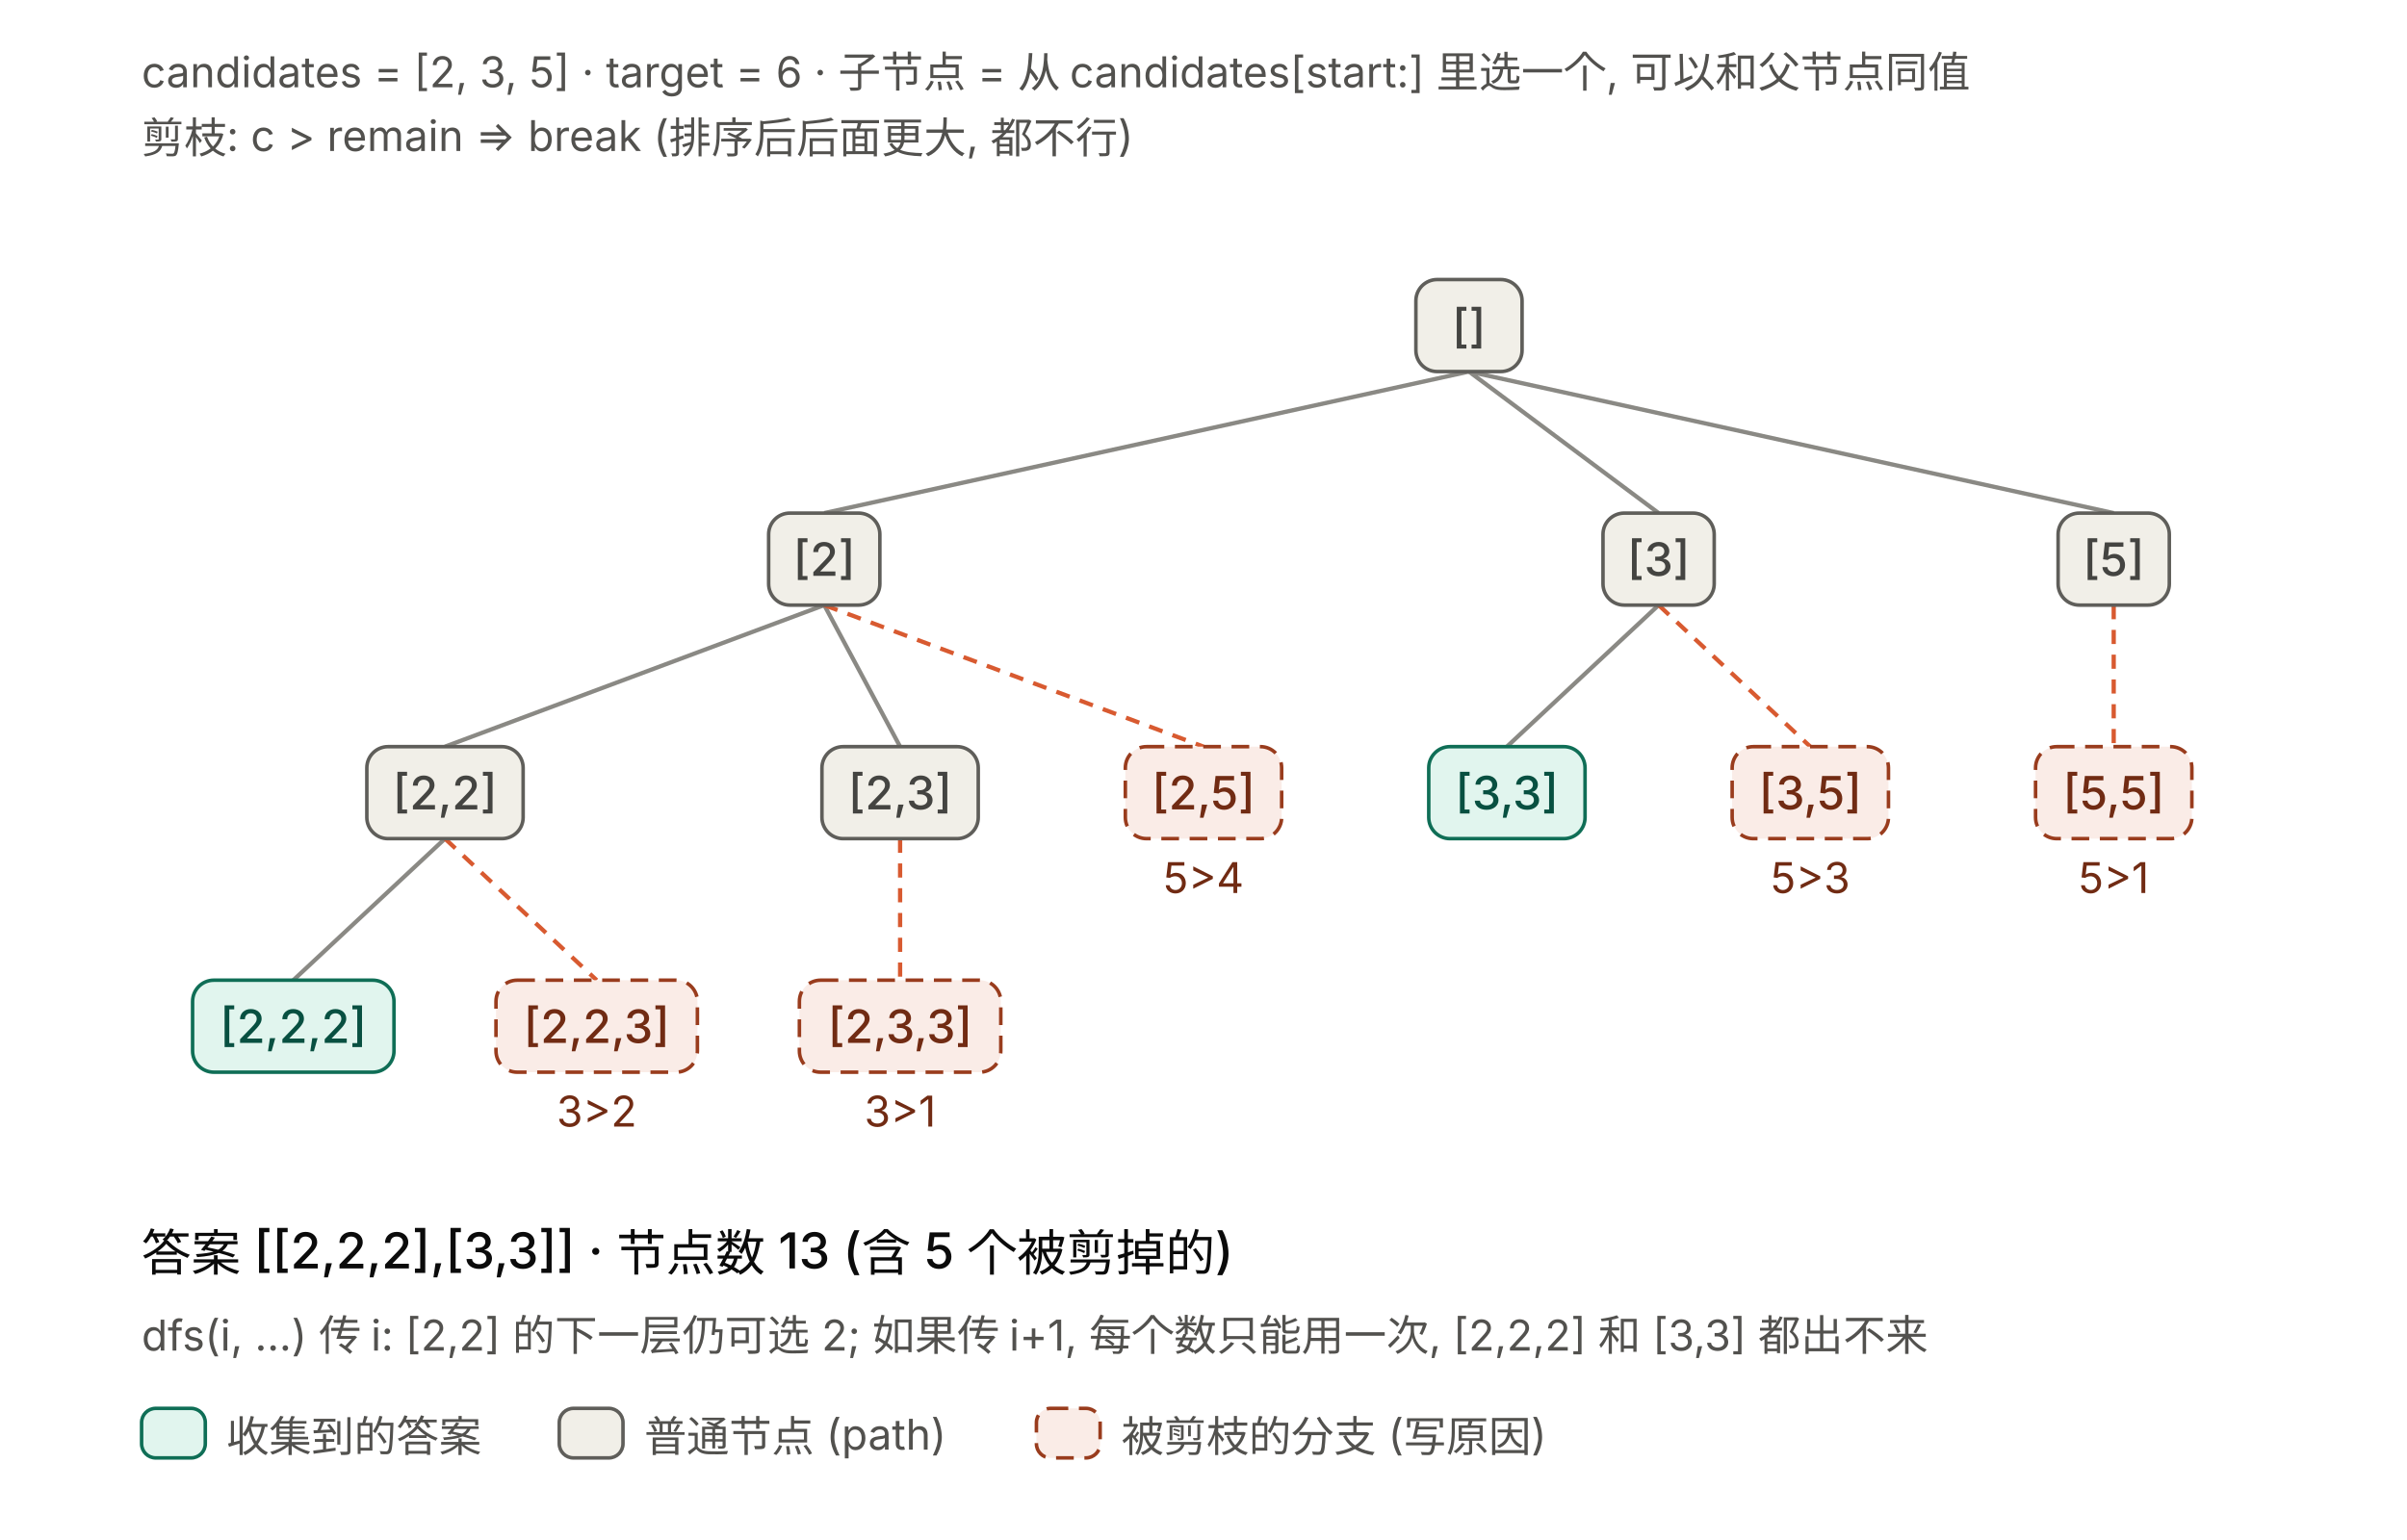
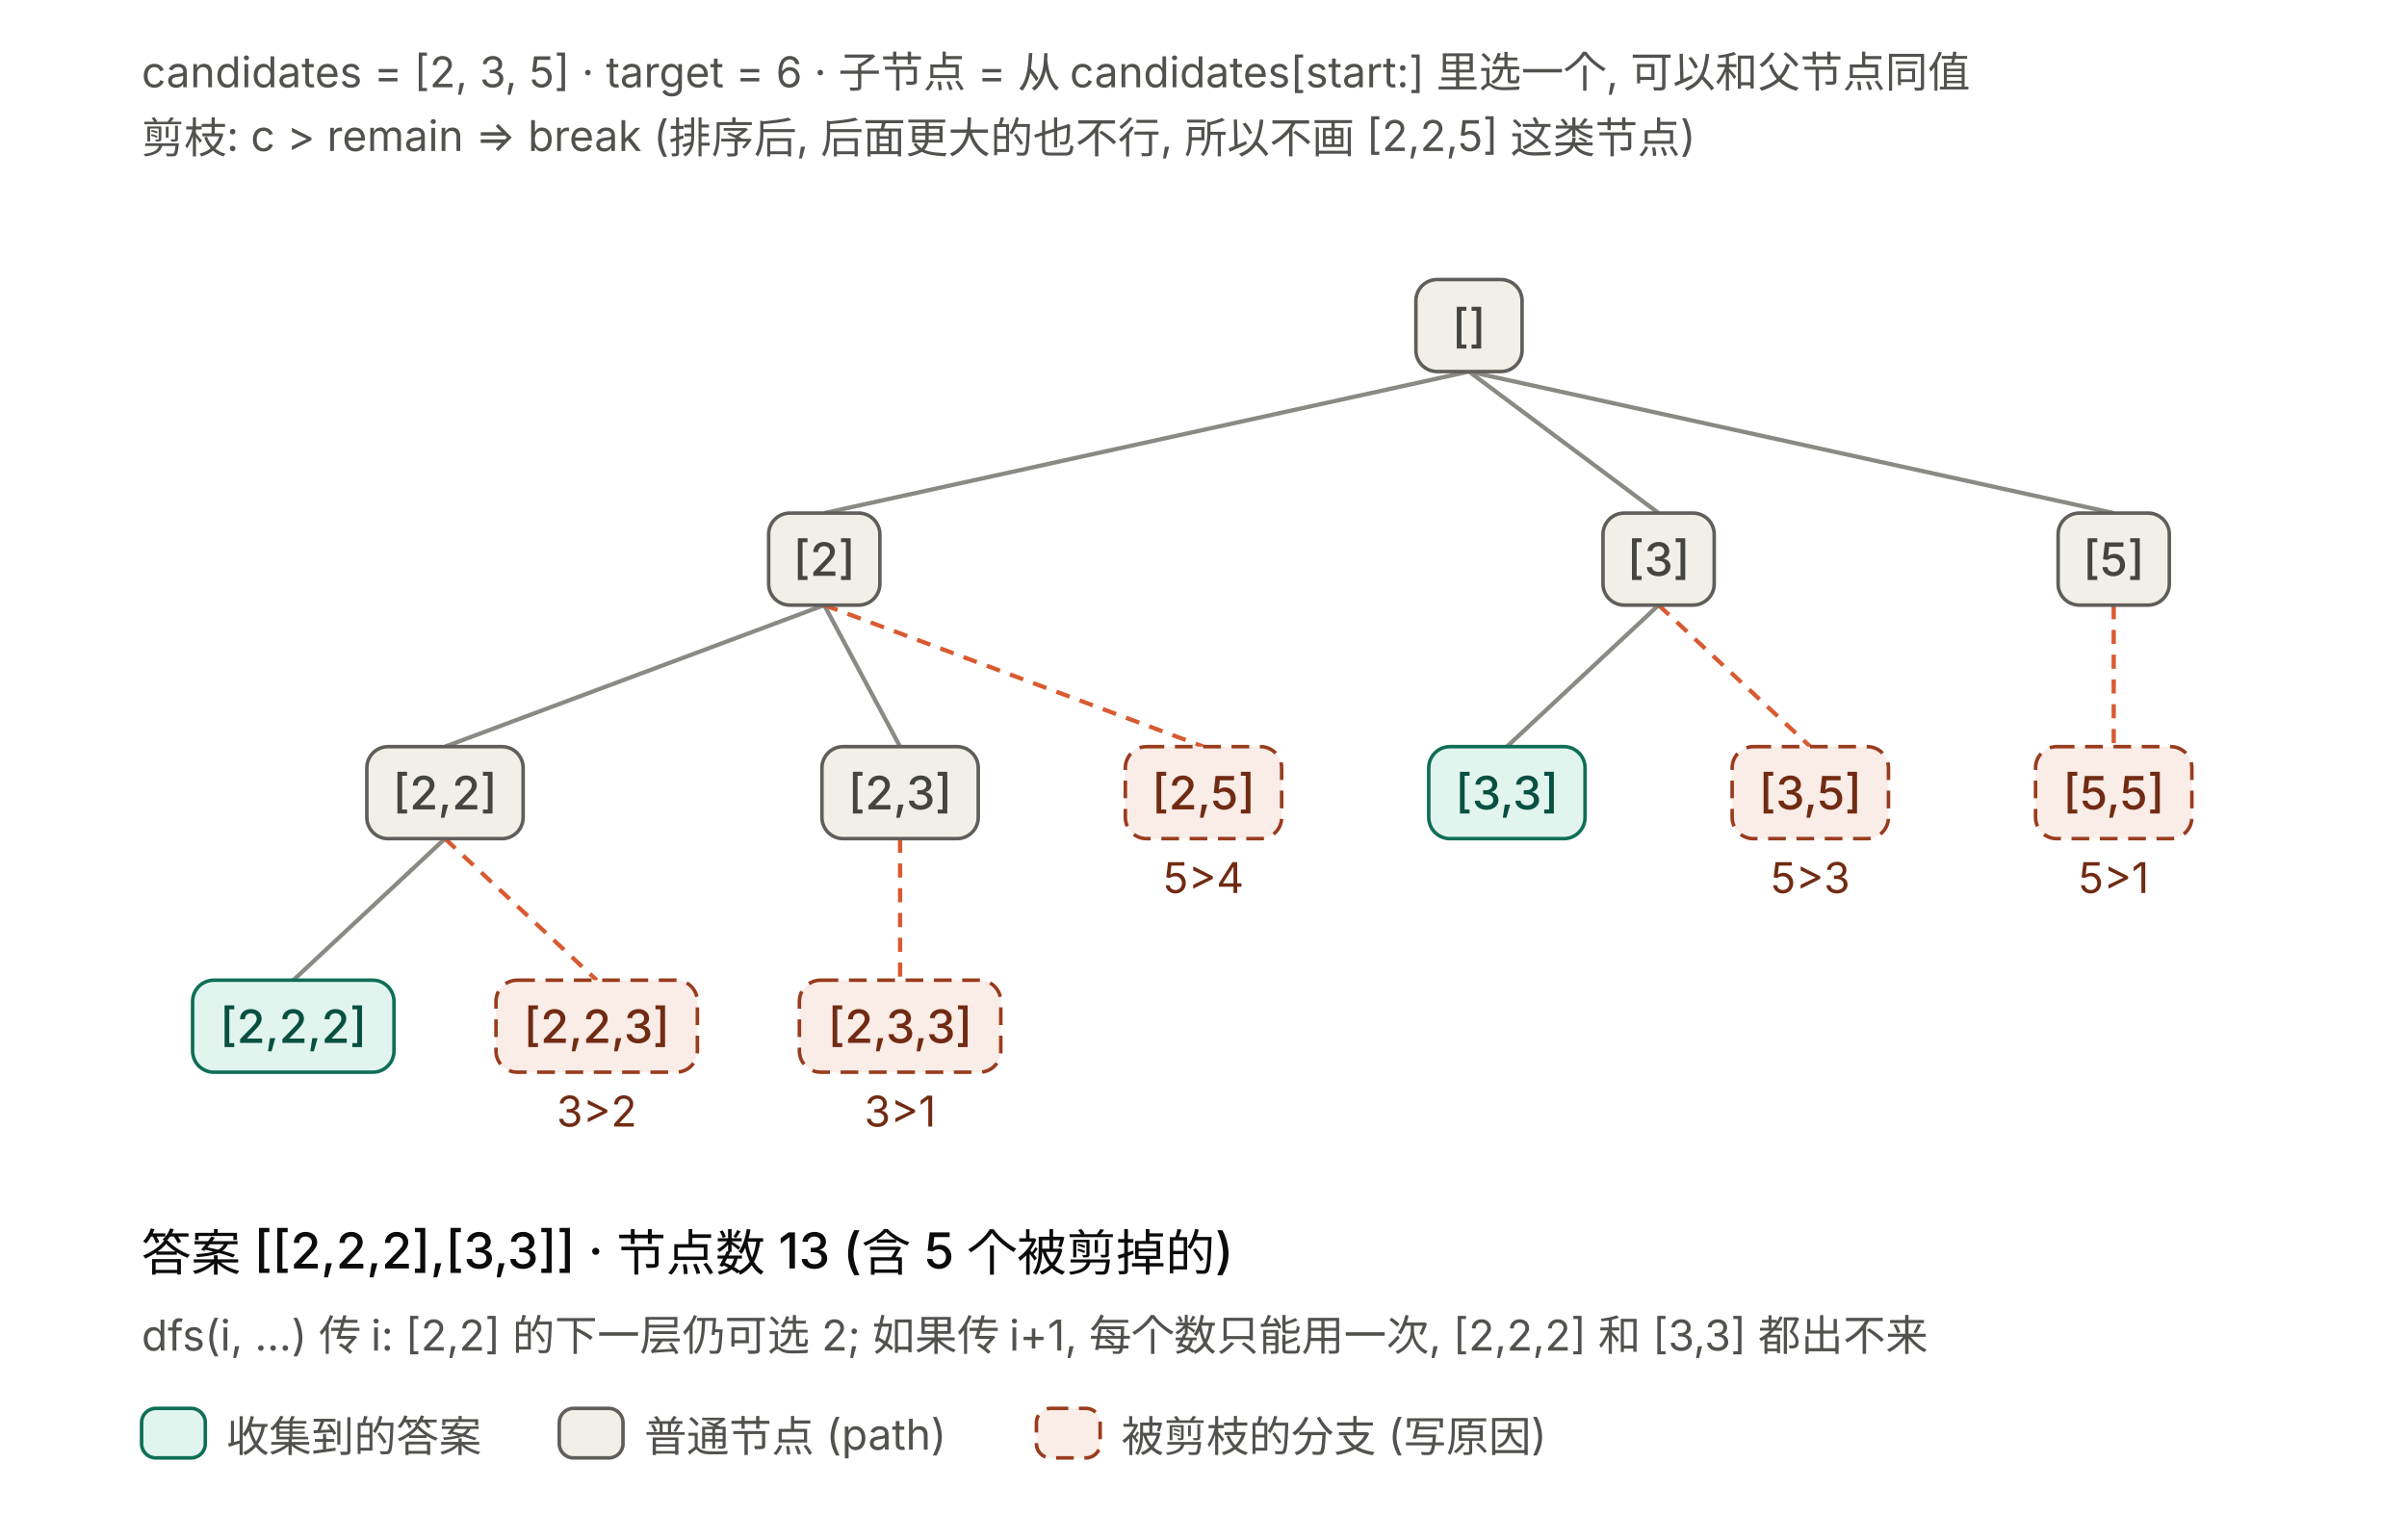
<svg xmlns="http://www.w3.org/2000/svg" width="100%" viewBox="0 0 680 435" role="img" font-family="ui-sans-serif, system-ui, -apple-system, &quot;PingFang SC&quot;, sans-serif">
  <defs>
    <marker id="arrow" viewBox="0 0 10 10" refX="8" refY="5" markerWidth="6" markerHeight="6" orient="auto-start-reverse">
      <path d="M2 1L8 5L2 9" fill="none" stroke="#52514E" stroke-width="1.5" stroke-linecap="round" stroke-linejoin="round" />
    </marker>
    <marker id="arrowG" viewBox="0 0 10 10" refX="8" refY="5" markerWidth="6" markerHeight="6" orient="auto-start-reverse">
      <path d="M2 1L8 5L2 9" fill="none" stroke="#0F6E56" stroke-width="1.5" stroke-linecap="round" stroke-linejoin="round" />
    </marker>
    <marker id="arrowR" viewBox="0 0 10 10" refX="8" refY="5" markerWidth="6" markerHeight="6" orient="auto-start-reverse">
      <path d="M2 1L8 5L2 9" fill="none" stroke="#D85A30" stroke-width="1.5" stroke-linecap="round" stroke-linejoin="round" />
    </marker>
  </defs>
  <text x="40" y="18" font-size="12" fill="#52514E" font-weight="400" text-anchor="start" dominant-baseline="central">candidates = [2, 3, 5] · target = 6 · 子节点 = 从 candidates[start:] 里选一个, 可以和父节点同值</text>
-   <text x="40" y="38" font-size="12" fill="#52514E" font-weight="400" text-anchor="start" dominant-baseline="central">剪枝: c &gt; remain =&gt; break (排序后后面更大, 都不行)</text>
+   <text x="40" y="38" font-size="12" fill="#52514E" font-weight="400" text-anchor="start" dominant-baseline="central">剪枝: c &gt; remain =&gt; break (排序后, 后面更大的也不行, 所以不画 [2,2,5] 这类节点)</text>
  <line x1="415" y1="105" x2="232.857" y2="145" stroke="#8A8984" stroke-width="1.2" />
  <line x1="232.857" y1="171" x2="125.714" y2="211" stroke="#8A8984" stroke-width="1.2" />
  <line x1="125.714" y1="237" x2="82.857" y2="277" stroke="#8A8984" stroke-width="1.2" />
  <line x1="125.714" y1="237" x2="168.571" y2="277" stroke="#D85A30" stroke-width="1.2" stroke-dasharray="4 3" />
  <line x1="232.857" y1="171" x2="254.286" y2="211" stroke="#8A8984" stroke-width="1.2" />
  <line x1="254.286" y1="237" x2="254.286" y2="277" stroke="#D85A30" stroke-width="1.2" stroke-dasharray="4 3" />
  <line x1="232.857" y1="171" x2="340" y2="211" stroke="#D85A30" stroke-width="1.2" stroke-dasharray="4 3" />
  <line x1="415" y1="105" x2="468.571" y2="145" stroke="#8A8984" stroke-width="1.2" />
  <line x1="468.571" y1="171" x2="425.714" y2="211" stroke="#8A8984" stroke-width="1.2" />
  <line x1="468.571" y1="171" x2="511.429" y2="211" stroke="#D85A30" stroke-width="1.2" stroke-dasharray="4 3" />
  <line x1="415" y1="105" x2="597.143" y2="145" stroke="#8A8984" stroke-width="1.2" />
  <line x1="597.143" y1="171" x2="597.143" y2="211" stroke="#D85A30" stroke-width="1.2" stroke-dasharray="4 3" />
  <rect x="400" y="79" width="30" height="26" rx="6" fill="#F1EFE8" stroke="#5F5E5A" stroke-width="1" />
  <text x="415" y="92" font-size="13" fill="#444441" font-weight="500" text-anchor="middle" dominant-baseline="central">[]</text>
  <rect x="217.147" y="145" width="31.42" height="26" rx="6" fill="#F1EFE8" stroke="#5F5E5A" stroke-width="1" />
  <text x="232.857" y="158" font-size="13" fill="#444441" font-weight="500" text-anchor="middle" dominant-baseline="central">[2]</text>
  <rect x="103.634" y="211" width="44.16" height="26" rx="6" fill="#F1EFE8" stroke="#5F5E5A" stroke-width="1" />
  <text x="125.714" y="224" font-size="13" fill="#444441" font-weight="500" text-anchor="middle" dominant-baseline="central">[2,2]</text>
  <rect x="54.407" y="277" width="56.9" height="26" rx="6" fill="#E1F5EE" stroke="#0F6E56" stroke-width="1" />
  <text x="82.857" y="290" font-size="13" fill="#085041" font-weight="500" text-anchor="middle" dominant-baseline="central">[2,2,2]</text>
  <rect x="140.121" y="277" width="56.9" height="26" rx="6" fill="#FAECE7" stroke="#993C1D" stroke-width="1" stroke-dasharray="5 3" />
  <text x="168.571" y="290" font-size="13" fill="#712B13" font-weight="500" text-anchor="middle" dominant-baseline="central">[2,2,3]</text>
  <text x="168.571" y="314" font-size="12" fill="#712B13" font-weight="400" text-anchor="middle" dominant-baseline="central">3&gt;2</text>
  <rect x="232.206" y="211" width="44.16" height="26" rx="6" fill="#F1EFE8" stroke="#5F5E5A" stroke-width="1" />
  <text x="254.286" y="224" font-size="13" fill="#444441" font-weight="500" text-anchor="middle" dominant-baseline="central">[2,3]</text>
  <rect x="225.836" y="277" width="56.9" height="26" rx="6" fill="#FAECE7" stroke="#993C1D" stroke-width="1" stroke-dasharray="5 3" />
  <text x="254.286" y="290" font-size="13" fill="#712B13" font-weight="500" text-anchor="middle" dominant-baseline="central">[2,3,3]</text>
  <text x="254.286" y="314" font-size="12" fill="#712B13" font-weight="400" text-anchor="middle" dominant-baseline="central">3&gt;1</text>
  <rect x="317.92" y="211" width="44.16" height="26" rx="6" fill="#FAECE7" stroke="#993C1D" stroke-width="1" stroke-dasharray="5 3" />
  <text x="340" y="224" font-size="13" fill="#712B13" font-weight="500" text-anchor="middle" dominant-baseline="central">[2,5]</text>
  <text x="340" y="248" font-size="12" fill="#712B13" font-weight="400" text-anchor="middle" dominant-baseline="central">5&gt;4</text>
  <rect x="452.861" y="145" width="31.42" height="26" rx="6" fill="#F1EFE8" stroke="#5F5E5A" stroke-width="1" />
  <text x="468.571" y="158" font-size="13" fill="#444441" font-weight="500" text-anchor="middle" dominant-baseline="central">[3]</text>
  <rect x="403.634" y="211" width="44.16" height="26" rx="6" fill="#E1F5EE" stroke="#0F6E56" stroke-width="1" />
  <text x="425.714" y="224" font-size="13" fill="#085041" font-weight="500" text-anchor="middle" dominant-baseline="central">[3,3]</text>
  <rect x="489.349" y="211" width="44.16" height="26" rx="6" fill="#FAECE7" stroke="#993C1D" stroke-width="1" stroke-dasharray="5 3" />
  <text x="511.429" y="224" font-size="13" fill="#712B13" font-weight="500" text-anchor="middle" dominant-baseline="central">[3,5]</text>
  <text x="511.429" y="248" font-size="12" fill="#712B13" font-weight="400" text-anchor="middle" dominant-baseline="central">5&gt;3</text>
  <rect x="581.433" y="145" width="31.42" height="26" rx="6" fill="#F1EFE8" stroke="#5F5E5A" stroke-width="1" />
  <text x="597.143" y="158" font-size="13" fill="#444441" font-weight="500" text-anchor="middle" dominant-baseline="central">[5]</text>
  <rect x="575.063" y="211" width="44.16" height="26" rx="6" fill="#FAECE7" stroke="#993C1D" stroke-width="1" stroke-dasharray="5 3" />
  <text x="597.143" y="224" font-size="13" fill="#712B13" font-weight="500" text-anchor="middle" dominant-baseline="central">[5,5]</text>
  <text x="597.143" y="248" font-size="12" fill="#712B13" font-weight="400" text-anchor="middle" dominant-baseline="central">5&gt;1</text>
  <text x="40" y="353" font-size="14" fill="#0B0B0B" font-weight="500" text-anchor="start" dominant-baseline="central">答案 [[2,2,2],[3,3]] · 节点数 13 (含 5 个被剪掉的)</text>
  <text x="40" y="375" font-size="12" fill="#52514E" font-weight="400" text-anchor="start" dominant-baseline="central">dfs(i, ...) 传 i: [2,2] 的下一层仍可选 2; 如果传 i+1, 每个数只能用一次, [2,2,2] 和 [3,3] 都出不来</text>
  <rect x="40" y="398" width="18" height="14" rx="4" fill="#E1F5EE" stroke="#0F6E56" stroke-width="1" />
  <text x="64" y="405" font-size="12" fill="#52514E" font-weight="400" text-anchor="start" dominant-baseline="central">收集到的答案</text>
  <rect x="158" y="398" width="18" height="14" rx="4" fill="#F1EFE8" stroke="#5F5E5A" stroke-width="1" />
  <text x="182" y="405" font-size="12" fill="#52514E" font-weight="400" text-anchor="start" dominant-baseline="central">普通节点 (path)</text>
  <rect x="292.8" y="398" width="18" height="14" rx="4" fill="#FAECE7" stroke="#993C1D" stroke-width="1" stroke-dasharray="5 3" />
  <text x="316.8" y="405" font-size="12" fill="#52514E" font-weight="400" text-anchor="start" dominant-baseline="central">被剪枝的分支 (写原因)</text>
</svg>
